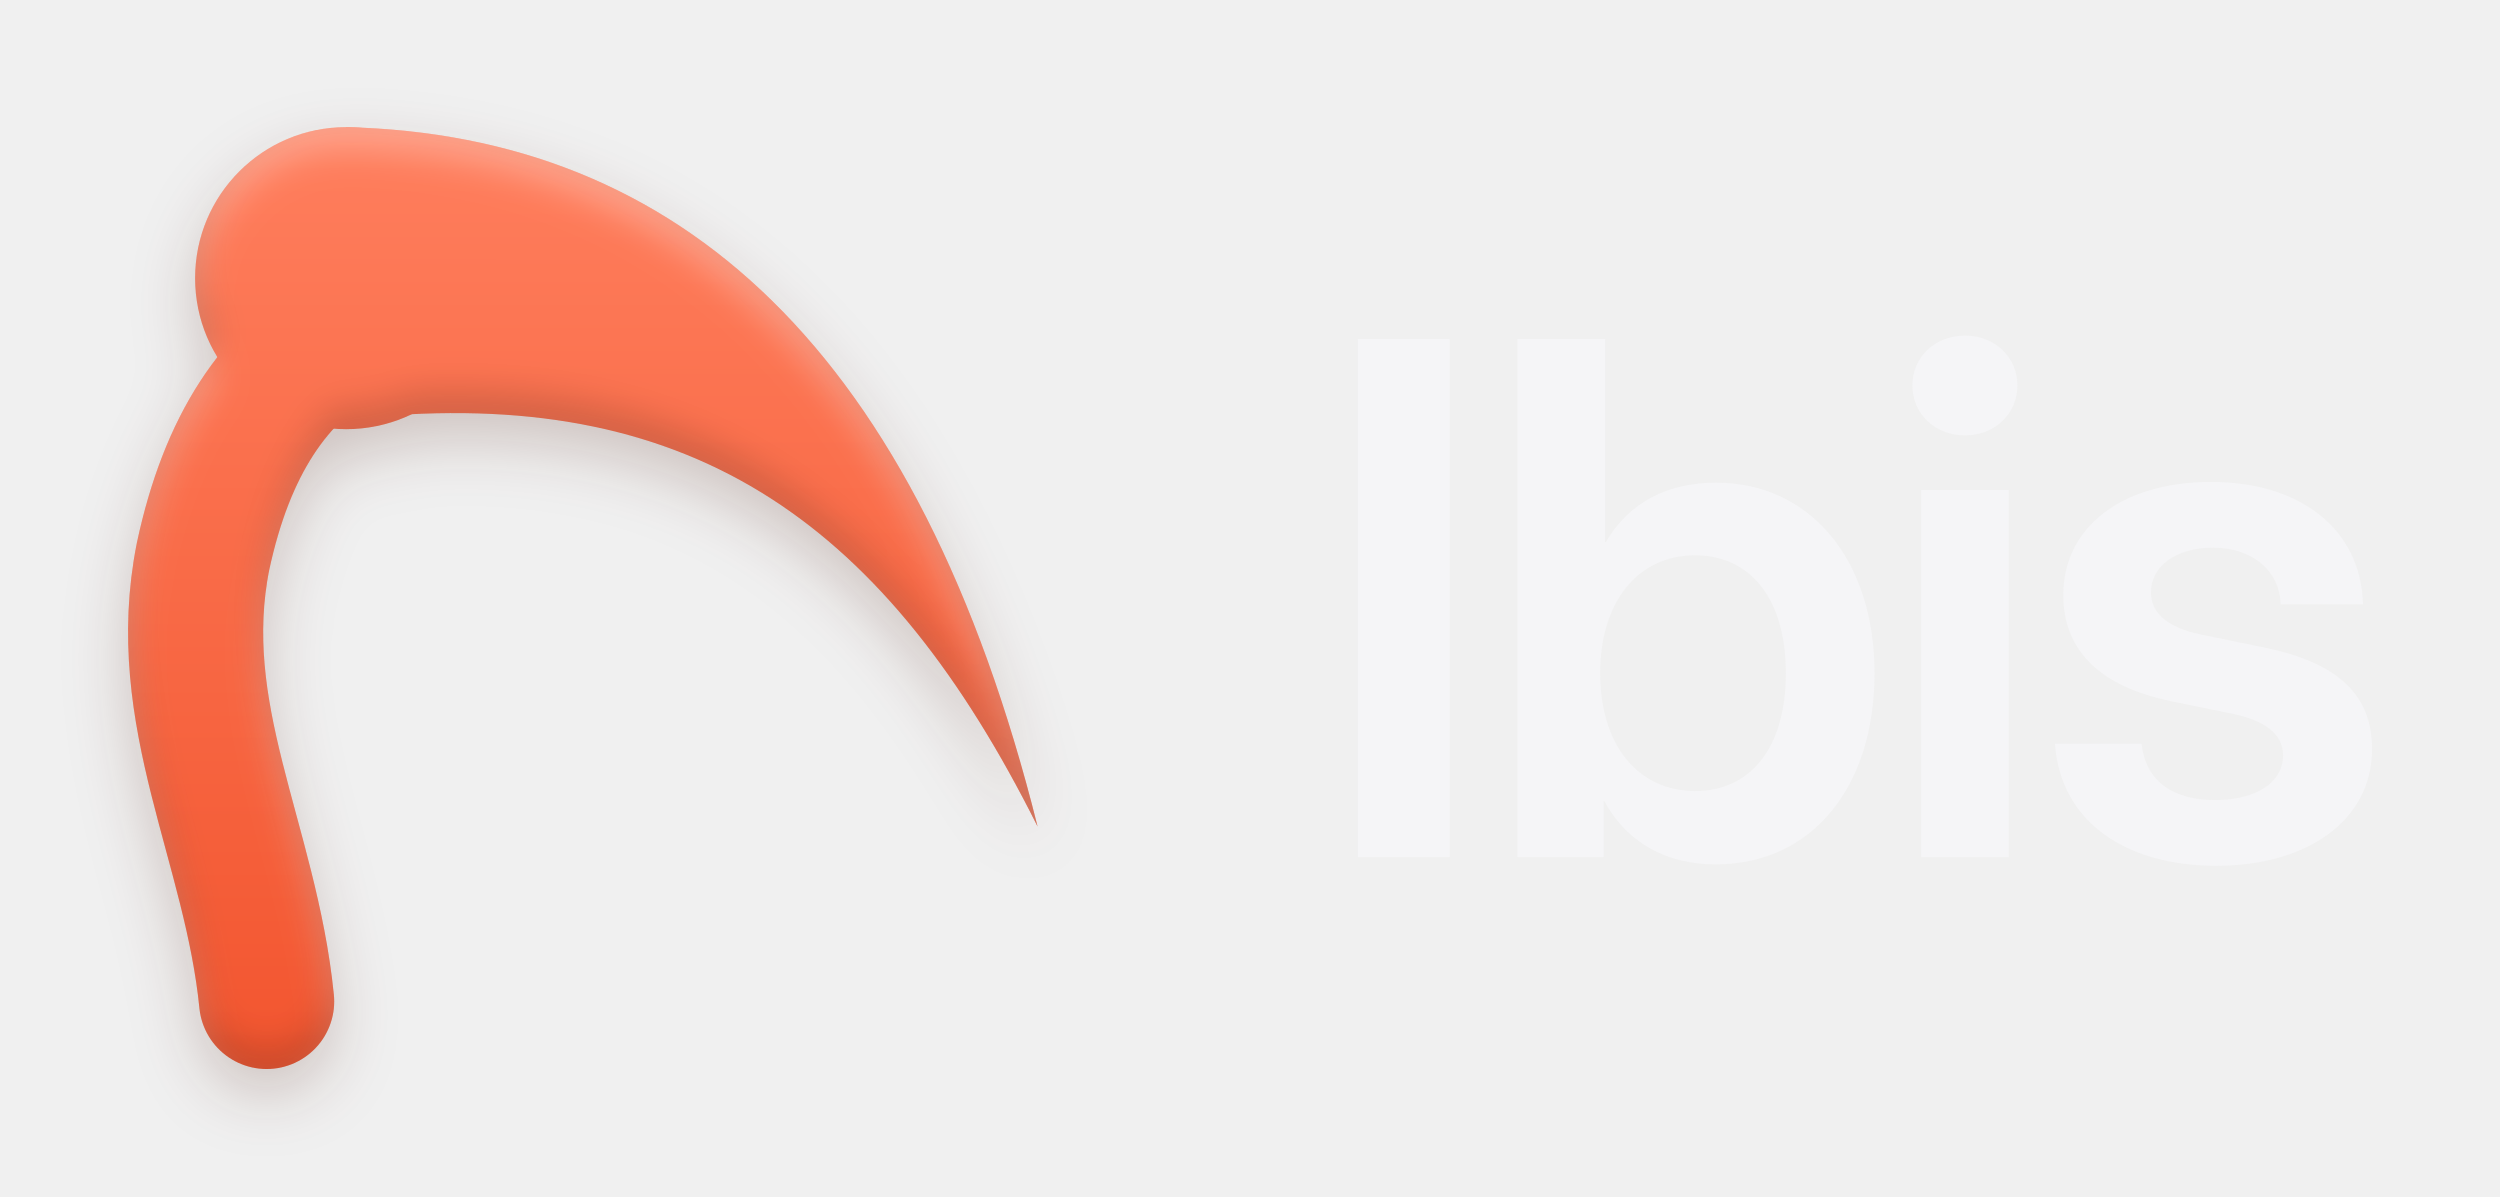
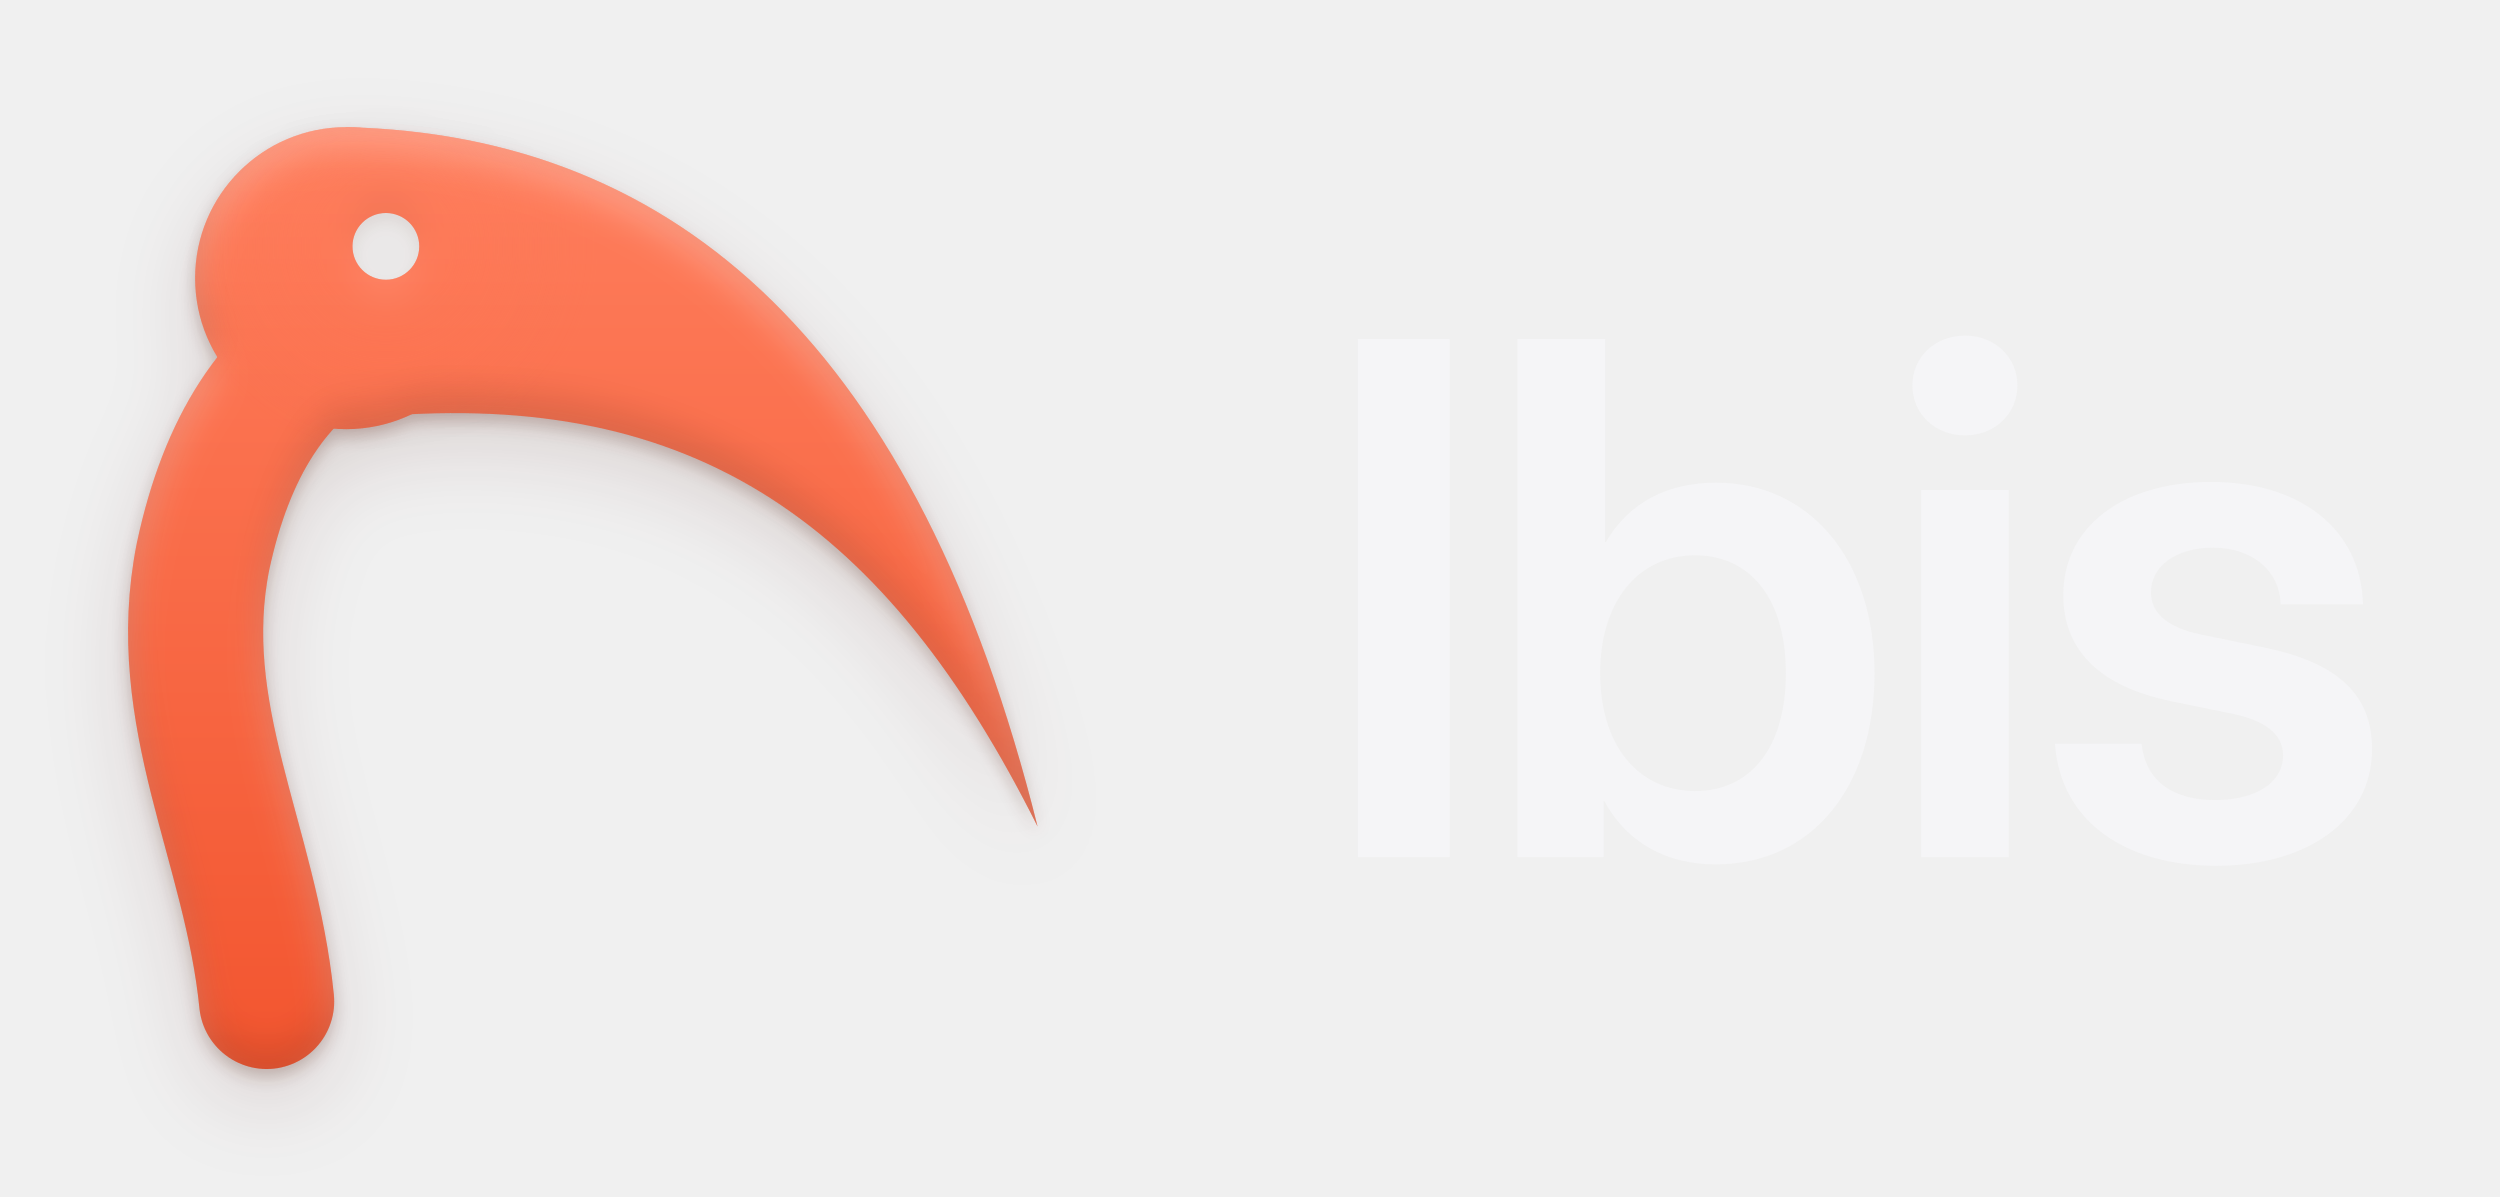
<svg xmlns="http://www.w3.org/2000/svg" width="418" height="200" viewBox="0 0 265.261 127">
  <defs>
    <linearGradient id="ldg" gradientUnits="userSpaceOnUse" x1="0" y1="24.0" x2="0" y2="84.25">
      <stop offset="0" stop-color="#FF7F5E" />
      <stop offset="1" stop-color="#F2552F" />
    </linearGradient>
-     <filter id="ldf" filterUnits="userSpaceOnUse" x="19.275" y="17" width="73.225" height="76.85" color-interpolation-filters="sRGB">
+     <filter id="ldf" filterUnits="userSpaceOnUse" x="16.875" y="14.6" width="78.025" height="82.05" color-interpolation-filters="sRGB">
      <feGaussianBlur in="SourceAlpha" stdDeviation="1.1" result="b" />
      <feOffset in="b" dy="1.3" result="bd" />
      <feComposite in="SourceAlpha" in2="bd" operator="out" result="top" />
-       <feFlood flood-color="#fff" flood-opacity="0.3" />
+       <feFlood flood-color="#fff" flood-opacity="0.24" />
      <feComposite in2="top" operator="in" result="hl" />
      <feOffset in="b" dy="-1.3" result="bu" />
      <feComposite in="SourceAlpha" in2="bu" operator="out" result="bot" />
-       <feFlood flood-color="#000" flood-opacity="0.16" />
+       <feFlood flood-color="#000" flood-opacity="0.12" />
      <feComposite in2="bot" operator="in" result="sh" />
-       <feGaussianBlur in="SourceAlpha" stdDeviation="2.0" result="db" />
-       <feOffset in="db" dy="1.6" result="do" />
-       <feFlood flood-color="#4A0F04" flood-opacity="0.2" />
+       <feGaussianBlur in="SourceAlpha" stdDeviation="0.5" result="cb" />
+       <feOffset in="cb" dy="0.5" result="co" />
+       <feFlood flood-color="#4A0F04" flood-opacity="0.22" />
+       <feComposite in2="co" operator="in" result="contact" />
+       <feGaussianBlur in="SourceAlpha" stdDeviation="2.6" result="db" />
+       <feOffset in="db" dy="2.0" result="do" />
+       <feFlood flood-color="#4A0F04" flood-opacity="0.13" />
      <feComposite in2="do" operator="in" result="drop" />
      <feMerge>
        <feMergeNode in="drop" />
+         <feMergeNode in="contact" />
        <feMergeNode in="SourceGraphic" />
        <feMergeNode in="hl" />
        <feMergeNode in="sh" />
      </feMerge>
    </filter>
+     <mask id="lde" maskUnits="userSpaceOnUse" x="16.875" y="14.6" width="78.025" height="82.05">
+       <rect x="16.875" y="14.6" width="78.025" height="82.05" fill="#fff" />
+       <circle cx="43.5" cy="32.5" r="2.1" fill="#000" />
+     </mask>
+     <radialGradient id="ldr" gradientUnits="userSpaceOnUse" cx="43.5" cy="32.5" r="13.44">
+       <stop offset="0.3" stop-color="#fff" />
+       <stop offset="1" stop-color="#000" />
+     </radialGradient>
+     <mask id="lds" maskUnits="userSpaceOnUse" x="30.06" y="19.06" width="26.88" height="26.88">
+       <circle cx="43.5" cy="32.5" r="13.44" fill="url(#ldr)" />
+     </mask>
  </defs>
  <g transform="translate(-32.534 -28.694) scale(1.68776)">
-     <g filter="url(#ldf)">
-       <path d="M36 80C35 70 30 62 32 52 33.5 45 36.5 40.5 41 38" fill="none" stroke="url(#ldg)" stroke-width="8.5" stroke-linecap="round" />
-       <path d="M41 25C62 25.5 77 39 84.5 69 75 50 63 41.5 43 43.2z" fill="url(#ldg)" />
-       <circle cx="41" cy="34.5" r="9.5" fill="url(#ldg)" />
+     <g mask="url(#lde)">
+       <g filter="url(#ldf)">
+         <path d="M36 80C35 70 30 62 32 52 33.5 45 36.5 40.5 41 38" fill="none" stroke="url(#ldg)" stroke-width="8.5" stroke-linecap="round" />
+         <path d="M41 25C62 25.5 77 39 84.5 69 75 50 63 41.5 43 43.2z" fill="url(#ldg)" />
+         <circle cx="41" cy="34.5" r="9.5" fill="url(#ldg)" />
+       </g>
+     </g>
+     <g class="eyeshade" mask="url(#lds)" opacity="0.35">
+       <g filter="url(#ldf)">
+         <g mask="url(#lde)">
+           <path d="M36 80C35 70 30 62 32 52 33.5 45 36.5 40.5 41 38" fill="none" stroke="url(#ldg)" stroke-width="8.5" stroke-linecap="round" />
+           <path d="M41 25C62 25.5 77 39 84.5 69 75 50 63 41.5 43 43.2z" fill="url(#ldg)" />
+           <circle cx="41" cy="34.5" r="9.5" fill="url(#ldg)" />
+         </g>
+       </g>
    </g>
  </g>
  <g transform="translate(139.505 91.000) scale(0.55)">
    <g>
      <path d="M26.04 -100H8.32V0H26.04ZM77.39 1.41C95.91 1.41 108.06 -13.42 108.06 -35.5C108.06 -57.32 95.71 -72.28 77.45 -72.28C68.26 -72.28 60.74 -68.59 56.18 -60.81H56.04V-100H39.13V0H55.77V-10.81H55.91C60.34 -2.62 68.12 1.41 77.39 1.41ZM73.43 -12.75C62.35 -12.75 55.1 -21.68 55.1 -35.5C55.1 -49.26 62.35 -58.26 73.43 -58.26C83.9 -58.26 90.94 -50.13 90.94 -35.5C90.94 -20.81 83.9 -12.75 73.43 -12.75ZM117.05 0H133.97V-70.87H117.05ZM125.51 -81.41C131.28 -81.41 135.64 -85.57 135.64 -91.07C135.64 -96.51 131.28 -100.67 125.51 -100.67C119.74 -100.67 115.37 -96.51 115.37 -91.07C115.37 -85.57 119.74 -81.41 125.51 -81.41ZM174.03 1.68C191.55 1.68 204.1 -7.05 204.1 -20.87C204.1 -31.28 197.59 -37.45 183.57 -40.4L170.81 -43.02C164.91 -44.3 161.42 -46.91 161.42 -51.14C161.42 -55.97 165.98 -59.73 173.43 -59.73C181.15 -59.73 186.32 -55.1 186.45 -48.79H202.36C201.95 -63.36 190.21 -72.42 173.03 -72.42C155.71 -72.42 144.5 -63.62 144.5 -50.6C144.5 -39.87 151.62 -32.95 165.18 -30.13L177.26 -27.65C183.23 -26.38 186.92 -23.89 186.92 -19.6C186.92 -14.56 181.95 -11.01 173.77 -11.01C165.31 -11.01 160.34 -14.97 159.61 -21.88H142.89C143.97 -6.64 156.79 1.68 174.03 1.68Z" fill="#F5F5F7" />
    </g>
  </g>
</svg>
